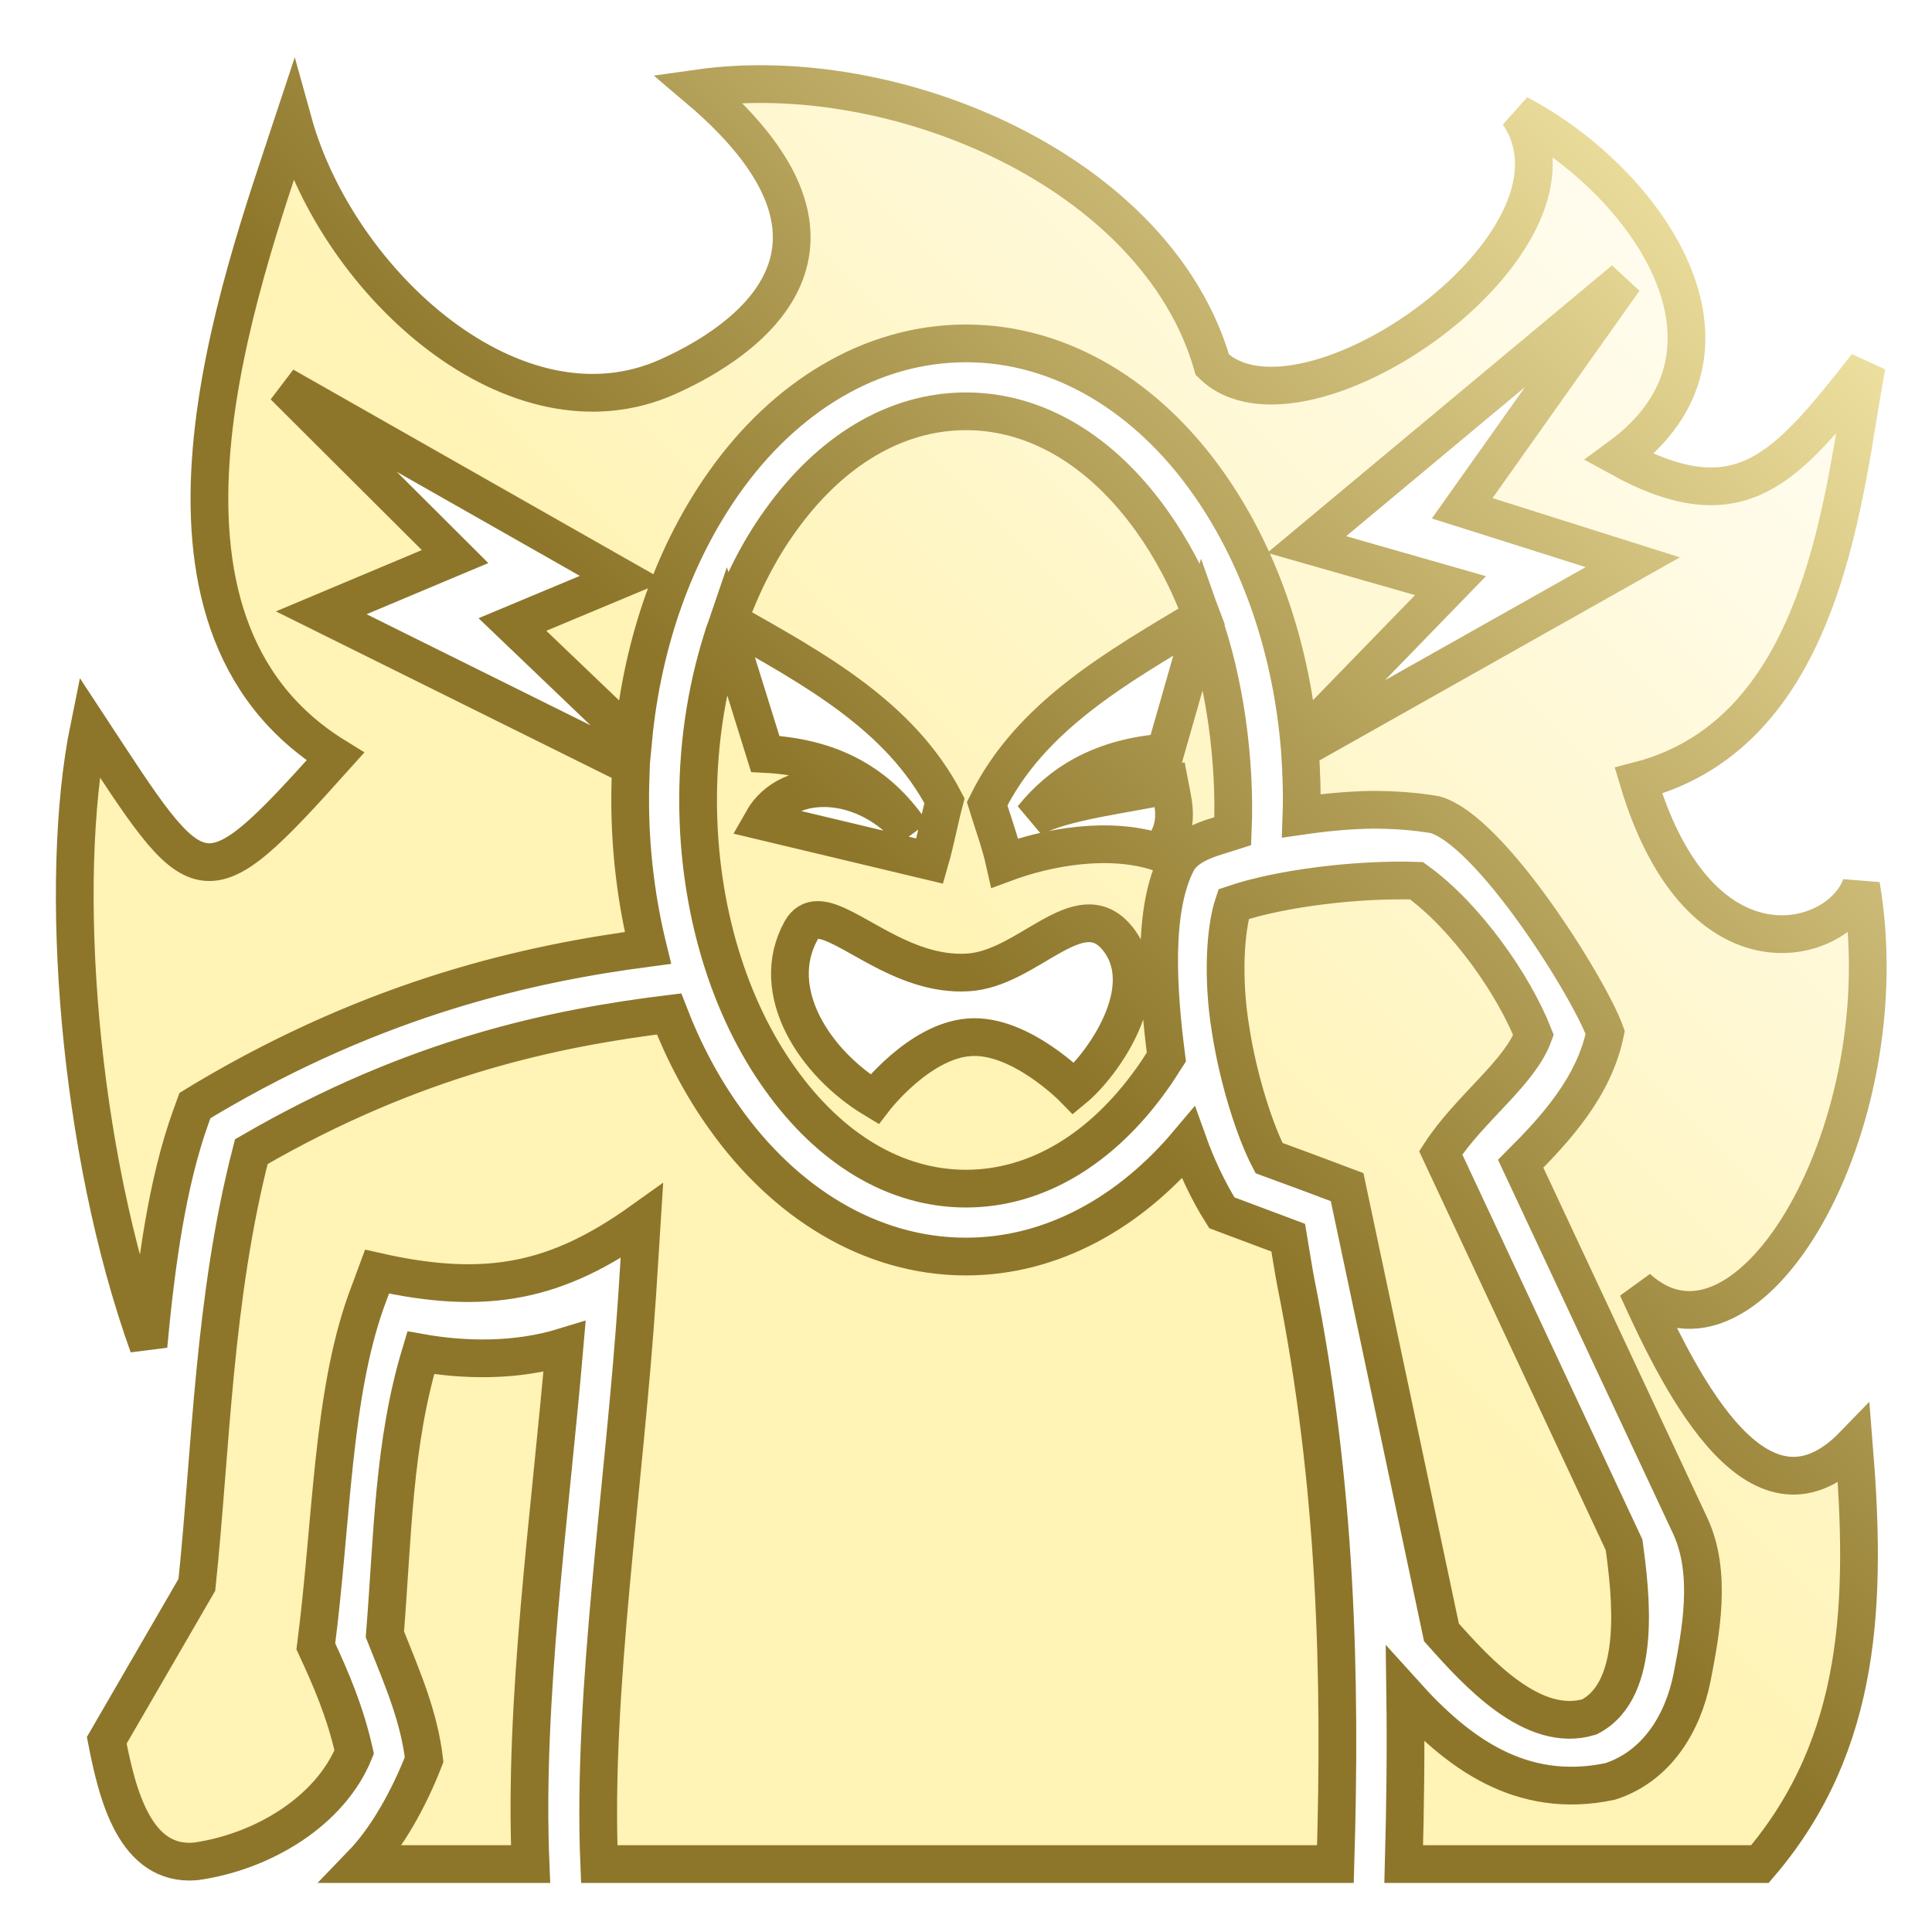
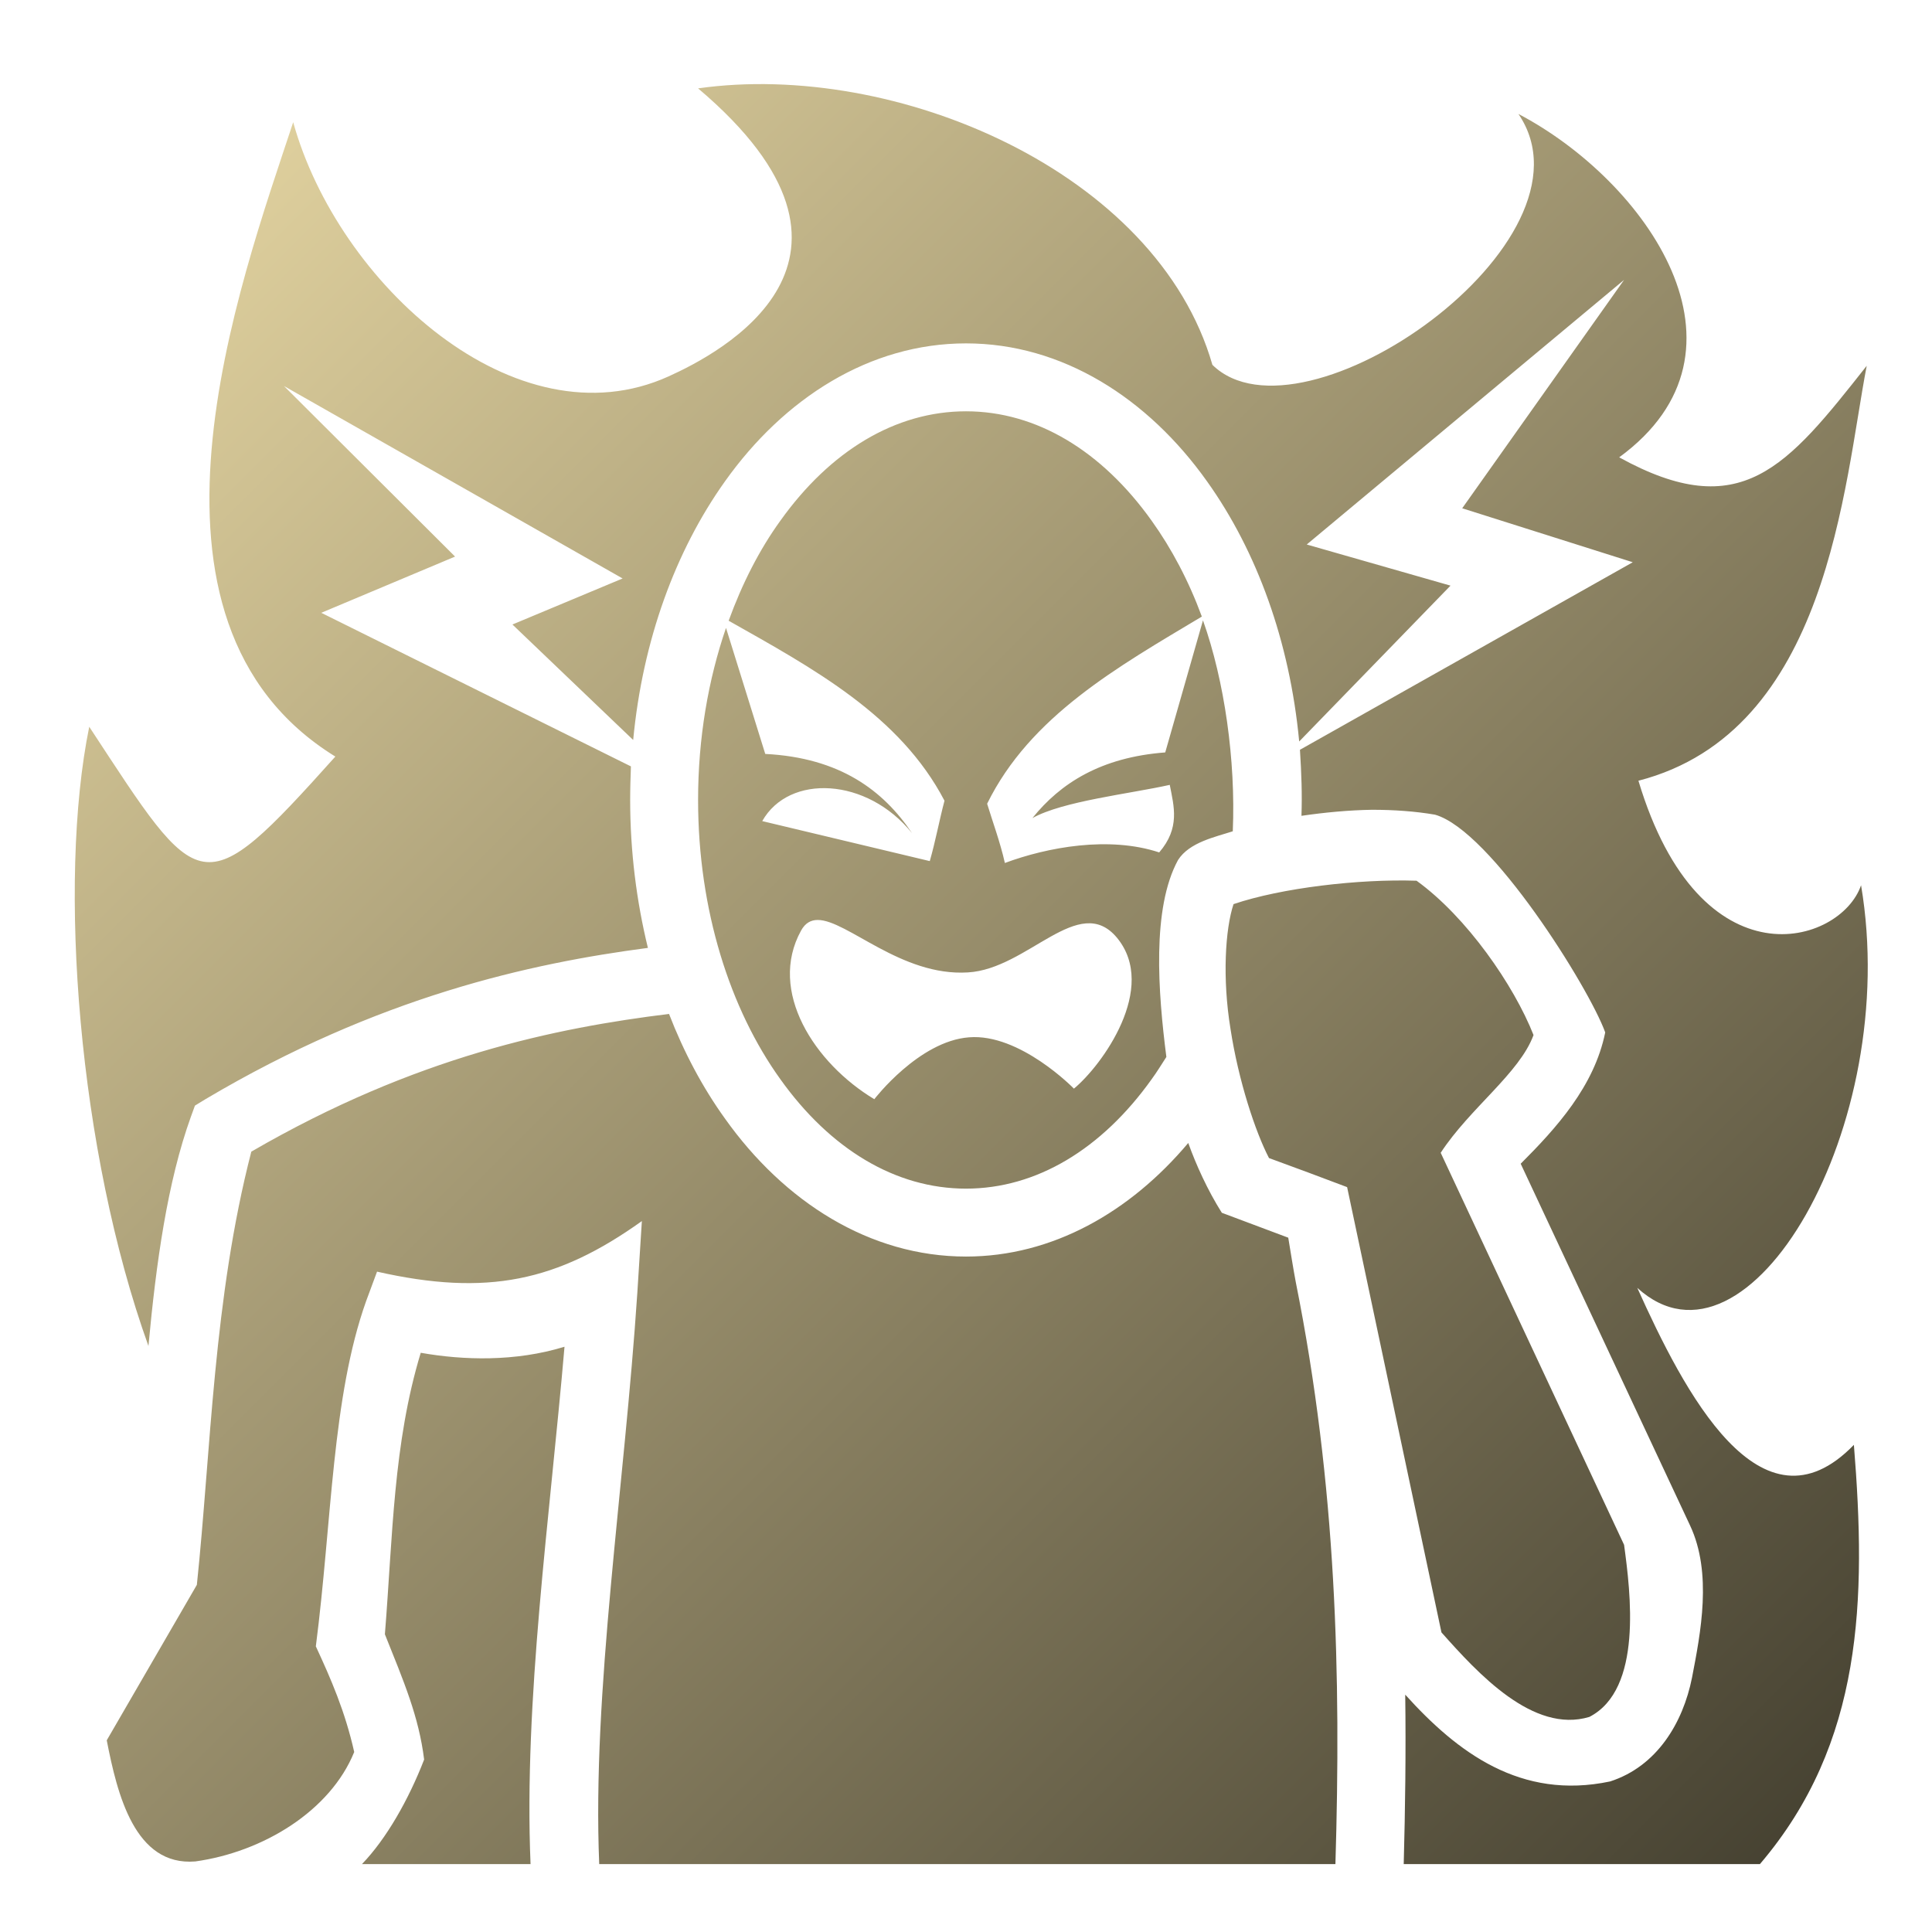
- <svg xmlns="http://www.w3.org/2000/svg" viewBox="0 0 512 512" style="height: 512px; width: 512px;">
+ <svg xmlns="http://www.w3.org/2000/svg" viewBox="0 0 512 512">
  <defs>
-     <linearGradient id="bg-gradient" x1="0" x2="1" y1="1" y2="0">
-       <stop offset="50%" stop-color="rgb(255, 243, 181)" stop-opacity="1" />
-       <stop offset="100%" stop-color="rgb(255, 255, 255)" stop-opacity="1" />
+     <linearGradient id="bg-gradient" x1="0" x2="1" y1="0" y2="1">
+       <stop offset="0%" stop-color="rgb(235, 219, 166)" />
+       <stop offset="100%" stop-color="rgb(65, 61, 46)" />
    </linearGradient>
-     <linearGradient id="stroke-gradient" x1="0" x2="1" y1="1" y2="0">
-       <stop offset="50%" stop-color="rgb(141, 118, 42)" stop-opacity="1" />
-       <stop offset="100%" stop-color="rgb(255, 243, 181)" stop-opacity="1" />
+     <linearGradient id="stroke-gradient" x1="0" x2="1" y1="0" y2="1">
+       <stop offset="0%" stop-color="rgb(236, 219, 166)" />
+       <stop offset="100%" stop-color="rgb(66, 61, 46)" />
    </linearGradient>
  </defs>
-   <g class="" transform="translate(0,0)" style="">
-     <path d="M185 23.42c53.7 45.44 5.5 70.31-7.8 76.32-40.5 18.36-87.65-24.61-99.5-67.35C63.43 75.61 30.56 164.5 88.87 200.5c-35.77 39.9-35.73 37-65.22-7.9-8.45 41.3-2.84 112.6 15.69 164.1 2.04-22.1 5.04-43.5 11.23-60.7l1.09-3 2.78-1.7c45.86-27.2 86.06-36 117.26-40.1-3-12.3-4.7-25.5-4.7-39.2 0-3 .1-6 .2-8.9l-82.06-40.7 35.46-14.9-45.34-45.2 89.74 51-29.2 12.2 32 30.6c2.5-26.4 11.2-50.1 24.3-68.5C207.8 105.5 230.5 91 256 91s48.2 14.5 63.9 36.6c13.2 18.5 21.9 42.4 24.4 68.9l40.1-41.3-38.1-10.9 84.1-70.13-42.9 60.53 45.2 14.3-88.2 49.7c.4 6.3.6 11.8.4 17.5 6.2-.9 12.5-1.5 18.7-1.6 5.8 0 11.5.4 16.7 1.3 14.8 4.2 40.8 45.8 45.1 57.7-2.9 14.3-13 25.4-22.4 34.8l44.9 95.9c5.9 12.6 2.8 28.4.5 40.3-2.4 12-9.3 23.5-21.7 27.5-23.7 5-40.5-7.7-54.3-23 .2 15.2 0 30.1-.4 44.9h94.4c27.4-32.1 28.2-70.2 24.9-111.1-24.7 25.5-45.1-14.3-57.4-41.6 29.3 26.7 70.1-42.9 59.3-106.7-5.4 15.8-42.6 27-59-27.7 50.4-13 54.4-78.4 60.5-109.96-21.2 26.86-33.3 42.06-65.6 24.26 38.8-28.35 7.1-73.26-26.7-91 23 33.73-57.3 89.8-81.1 66.49C306.6 45.5 237.3 16 185 23.42zM256 109c-18.7 0-36 10.5-49.2 29-5.5 7.6-10.1 16.6-13.7 26.5 22.5 12.7 45.4 25.1 57.2 47.7-1.4 5.3-2.4 10.8-3.9 16L202 217.6c7.1-12.6 27.8-11.6 39.7 3.2-7.6-11.3-19.1-20-38.9-21l-10.4-33.4c-4.7 13.7-7.4 29.2-7.4 45.6 0 29.2 8.5 55.5 21.8 74 13.2 18.5 30.5 29 49.2 29 18.7 0 36-10.5 49.2-29 1.4-1.9 2.6-3.9 3.9-5.9-2.2-17.1-3.9-39.4 3.1-52.2 3-4.7 9.9-6.1 14.5-7.6.8-18.8-2.2-39.9-7.9-55.9l-10 35c-17.1 1.3-27.8 8.2-35.2 17.4 8.1-4.5 25.6-6.4 36.4-8.8 1.1 5.7 2.8 11.4-2.8 17.9-13.3-4.4-29.6-1.4-40.9 2.8-1.2-5.4-3.3-11.1-4.7-15.7 11.4-23.2 34.5-36.2 56.9-49.6-3.5-9.5-8-18-13.3-25.4-13.2-18.5-30.5-29-49.2-29zm70.9 130.6c-2.2 6.6-3 19.7-.8 33.1 2.1 13.7 6.6 27.3 10.2 34.2 6.9 2.5 13.8 5.1 20.7 7.7l25 118c9.6 10.8 24.3 26.9 39.2 22.4 14.2-7.3 10.9-33 9.2-45.6l-48.6-103.9c7.7-11.8 20.9-21.1 24.6-31.2-5.2-13.2-17.7-31.3-31-40.9-15.3-.5-35.8 1.9-48.5 6.2zm-110.2 4.2c7.8 0 22.1 15 39.8 13.9 15.9-.9 29.4-21.3 39.5-9.2 11 13.3-4 33.9-11.4 40 0 0-14.3-14.7-27.8-13.6-13.3 1-25.1 16.4-25.1 16.4-15.8-9.5-28.3-28.6-19.4-44.7 1.1-2 2.6-2.8 4.4-2.8zm-39.4 24.9c-29.9 3.7-67.1 11.2-110.7 36.5-10.07 39-10.68 79.1-14.43 114.8l-23.88 41.2c2.8 14.4 7.46 33.4 23.47 32.1 17.97-2.5 35.79-13.4 42.11-29-2.43-10.8-6.14-19.3-10.17-28 4.28-33.2 4.25-66 13.33-91.5l2.89-7.8c29.18 6.6 47.78 2.6 70.18-13.4l-1.2 19c-3.4 51.4-12 105.7-10.1 151.4h195.1c1.5-49.8.3-100.3-10.5-154.2-.7-3.7-1.3-7.6-2-11.8l-17.6-6.6c-3.8-6-6.9-12.9-8.9-18.5-15.4 18.3-36 30.1-58.9 30.1-25.5 0-48.2-14.5-63.9-36.6-5.9-8.2-10.9-17.6-14.8-27.7zm-27.7 88.2c-13 4-26.8 3.6-38.1 1.6-7.3 24.1-7.4 48.4-9.5 74.6 5 12.5 9 21.8 10.4 33.2-4.1 10.6-10 21-16.47 27.7h44.67c-1.8-43.5 5.1-91.6 9-137.1z" fill="url(#bg-gradient)" fill-opacity="1" stroke="url(#stroke-gradient)" stroke-opacity="1" stroke-width="10">[
- s]*</path>
+   <g transform-origin="center" transform="">
+     <path d="M185 23.42c53.7 45.44 5.5 70.31-7.8 76.32-40.5 18.36-87.65-24.61-99.5-67.35C63.43 75.61 30.56 164.5 88.87 200.5c-35.77 39.9-35.73 37-65.22-7.9-8.45 41.3-2.84 112.6 15.69 164.1 2.04-22.1 5.04-43.5 11.23-60.7l1.09-3 2.78-1.7c45.86-27.2 86.06-36 117.26-40.1-3-12.3-4.7-25.5-4.7-39.2 0-3 .1-6 .2-8.9l-82.06-40.7 35.46-14.9-45.34-45.2 89.74 51-29.2 12.2 32 30.6c2.5-26.4 11.2-50.1 24.3-68.5C207.8 105.5 230.5 91 256 91s48.2 14.5 63.9 36.6c13.2 18.5 21.9 42.4 24.4 68.9l40.1-41.3-38.1-10.9 84.1-70.13-42.9 60.53 45.2 14.3-88.2 49.7c.4 6.3.6 11.8.4 17.5 6.2-.9 12.5-1.5 18.7-1.6 5.8 0 11.5.4 16.7 1.3 14.8 4.2 40.8 45.8 45.1 57.7-2.9 14.3-13 25.4-22.4 34.8l44.9 95.9c5.9 12.6 2.8 28.4.5 40.3-2.4 12-9.3 23.5-21.7 27.5-23.7 5-40.5-7.7-54.3-23 .2 15.2 0 30.1-.4 44.9h94.4c27.4-32.1 28.2-70.2 24.9-111.1-24.7 25.5-45.1-14.3-57.4-41.6 29.3 26.7 70.1-42.9 59.3-106.7-5.4 15.8-42.6 27-59-27.7 50.4-13 54.4-78.4 60.5-109.96-21.2 26.86-33.3 42.06-65.6 24.26 38.8-28.35 7.1-73.26-26.7-91 23 33.73-57.3 89.8-81.1 66.49C306.6 45.5 237.3 16 185 23.42zM256 109c-18.7 0-36 10.5-49.2 29-5.5 7.6-10.1 16.6-13.7 26.5 22.5 12.7 45.4 25.1 57.2 47.7-1.4 5.3-2.4 10.8-3.9 16L202 217.6c7.1-12.6 27.8-11.6 39.7 3.2-7.6-11.3-19.1-20-38.9-21l-10.4-33.4c-4.7 13.7-7.4 29.2-7.4 45.6 0 29.2 8.5 55.5 21.8 74 13.2 18.5 30.5 29 49.2 29 18.7 0 36-10.5 49.2-29 1.4-1.9 2.6-3.9 3.9-5.9-2.2-17.1-3.9-39.4 3.1-52.2 3-4.7 9.9-6.1 14.5-7.6.8-18.8-2.2-39.9-7.9-55.9l-10 35c-17.1 1.3-27.8 8.2-35.2 17.4 8.1-4.5 25.6-6.4 36.4-8.8 1.1 5.7 2.8 11.4-2.8 17.9-13.3-4.4-29.6-1.4-40.9 2.8-1.2-5.4-3.3-11.1-4.7-15.7 11.4-23.2 34.5-36.2 56.9-49.6-3.5-9.5-8-18-13.3-25.4-13.2-18.5-30.5-29-49.2-29zm70.9 130.6c-2.2 6.6-3 19.7-.8 33.1 2.1 13.7 6.6 27.3 10.2 34.2 6.9 2.5 13.8 5.1 20.7 7.7l25 118c9.6 10.8 24.3 26.9 39.2 22.4 14.2-7.3 10.9-33 9.2-45.6l-48.6-103.9c7.7-11.8 20.9-21.1 24.6-31.2-5.2-13.2-17.7-31.3-31-40.9-15.3-.5-35.8 1.9-48.5 6.2zm-110.2 4.2c7.8 0 22.1 15 39.8 13.9 15.9-.9 29.4-21.3 39.5-9.2 11 13.3-4 33.9-11.4 40 0 0-14.3-14.7-27.8-13.6-13.3 1-25.1 16.4-25.1 16.4-15.8-9.5-28.3-28.6-19.4-44.7 1.1-2 2.6-2.8 4.4-2.8zm-39.4 24.9c-29.9 3.7-67.1 11.2-110.7 36.5-10.07 39-10.68 79.1-14.43 114.8l-23.88 41.2c2.8 14.4 7.46 33.4 23.47 32.1 17.97-2.5 35.79-13.4 42.11-29-2.43-10.8-6.14-19.3-10.17-28 4.28-33.2 4.25-66 13.33-91.5l2.89-7.8c29.18 6.6 47.78 2.6 70.18-13.4l-1.2 19c-3.4 51.4-12 105.7-10.1 151.4h195.1c1.5-49.8.3-100.3-10.5-154.2-.7-3.7-1.3-7.6-2-11.8l-17.6-6.6c-3.8-6-6.9-12.9-8.9-18.5-15.4 18.3-36 30.1-58.9 30.1-25.5 0-48.2-14.5-63.9-36.6-5.9-8.2-10.9-17.6-14.8-27.7zm-27.7 88.2c-13 4-26.8 3.6-38.1 1.6-7.3 24.1-7.4 48.4-9.5 74.6 5 12.5 9 21.8 10.4 33.2-4.1 10.6-10 21-16.47 27.7h44.67c-1.8-43.5 5.1-91.6 9-137.1z" fill="url(#bg-gradient)" stroke="url(#stroke-gradient)" stroke-width="0" />
  </g>
</svg>
